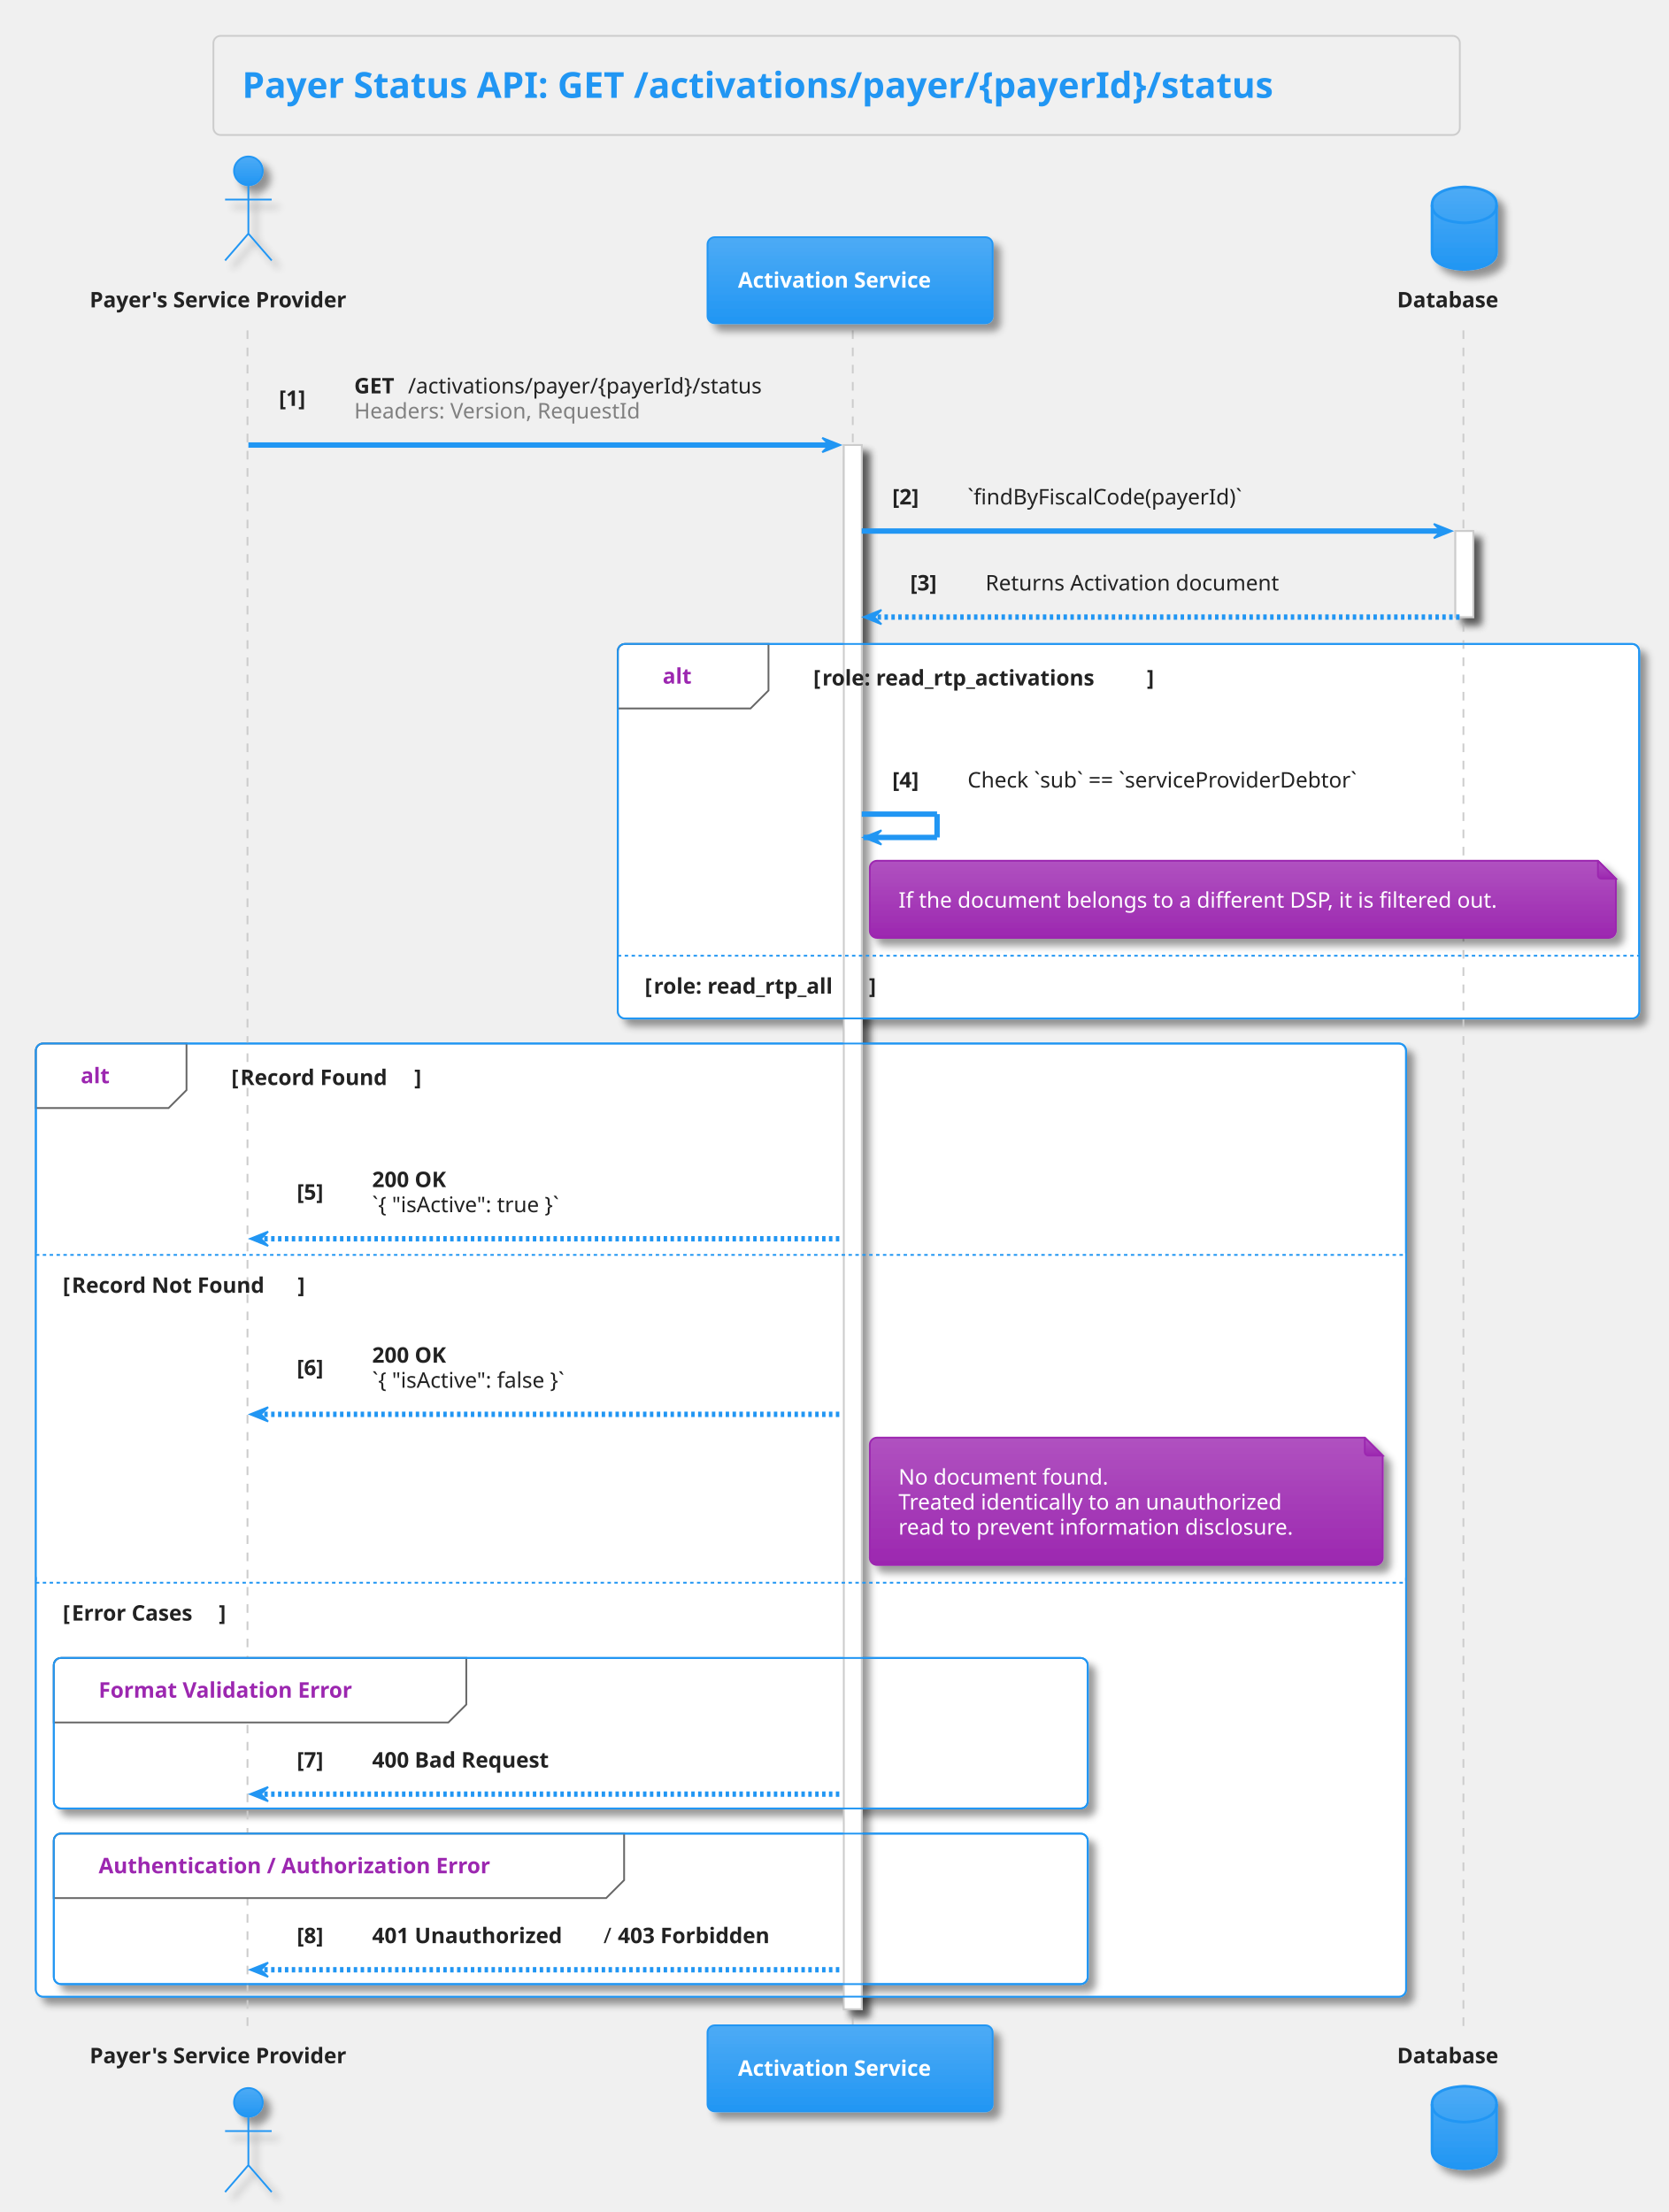
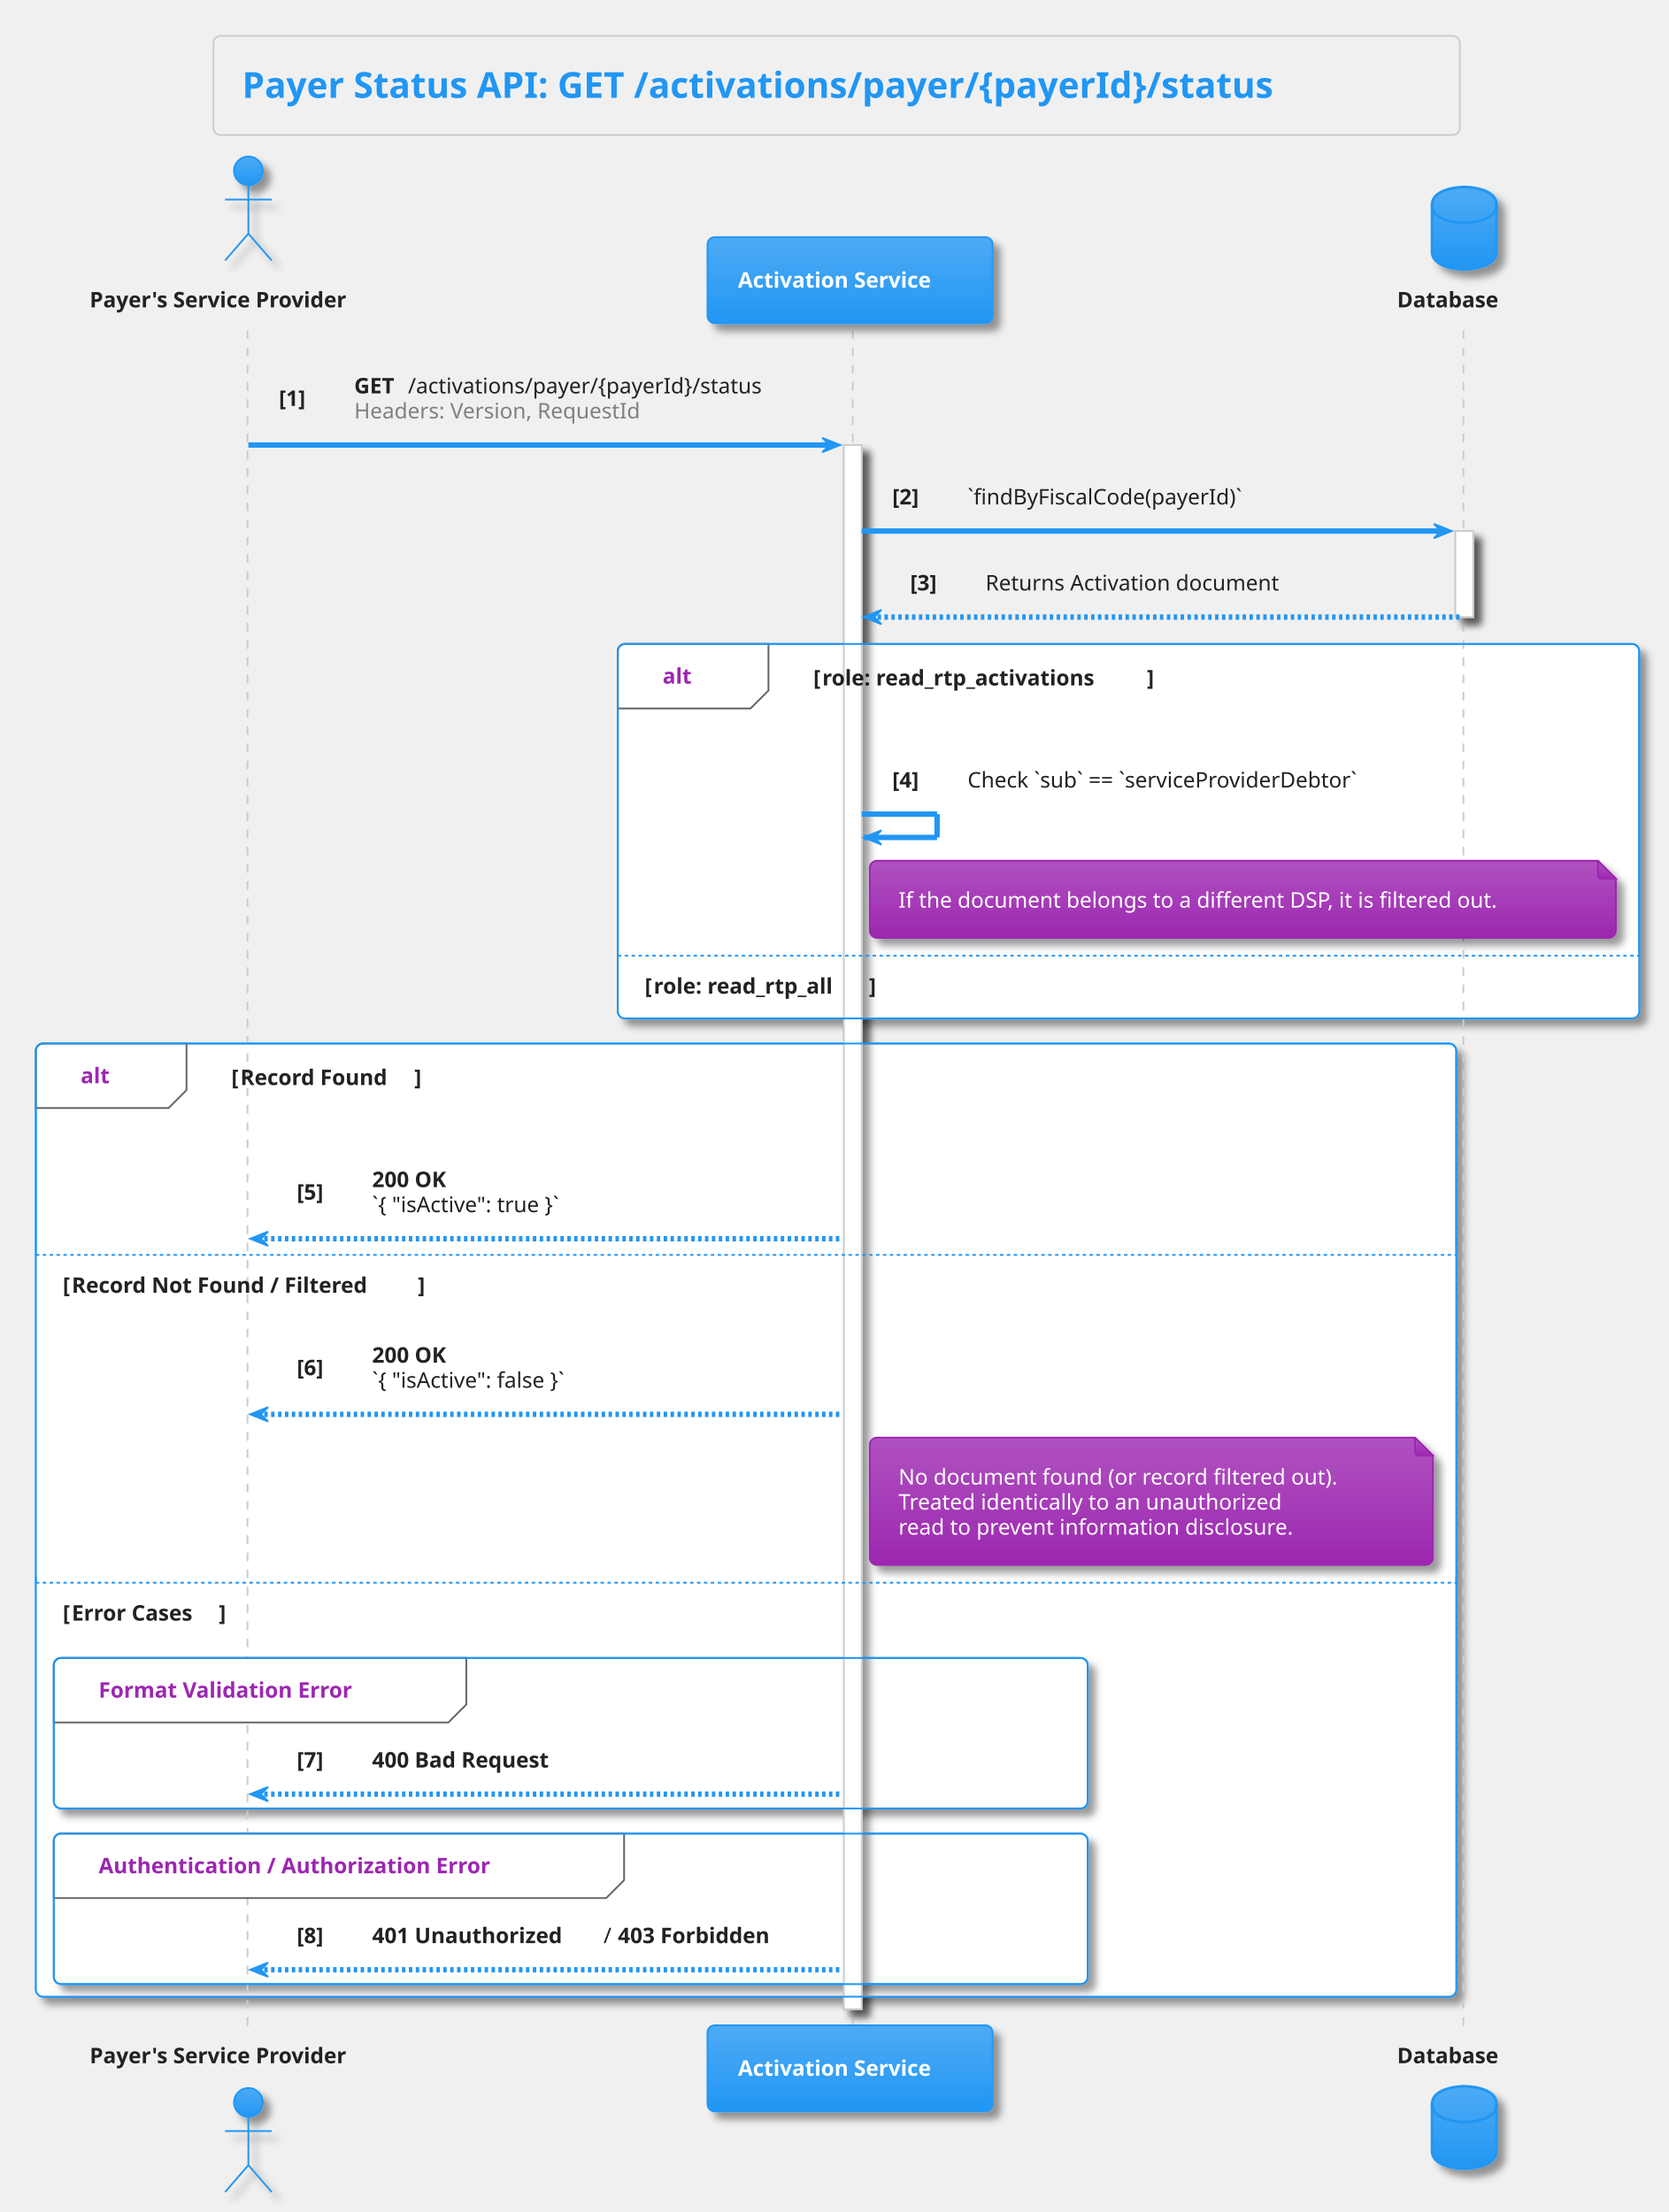
<svg xmlns="http://www.w3.org/2000/svg" contentStyleType="text/css" height="1285.417px" preserveAspectRatio="none" style="width:969px;height:1285px;background:#FFFFFF;" version="1.1" viewBox="0 0 969 1285" width="969.792px" zoomAndPan="magnify">
  <defs>
-     <filter height="300%" id="f23if8adstr7x" width="300%" x="-1" y="-1">
+     <filter height="300%" id="flylm4x63mu9b" width="300%" x="-1" y="-1">
      <feGaussianBlur result="blurOut" stdDeviation="2.083" />
      <feColorMatrix in="blurOut" result="blurOut2" type="matrix" values="0 0 0 0 0 0 0 0 0 0 0 0 0 0 0 0 0 0 .4 0" />
      <feOffset dx="4.167" dy="4.167" in="blurOut2" result="blurOut3" />
      <feBlend in="SourceGraphic" in2="blurOut3" mode="normal" />
    </filter>
-     <linearGradient id="g23if8adstr7x0" x1="50%" x2="50%" y1="0%" y2="100%">
+     <linearGradient id="glylm4x63mu9b0" x1="50%" x2="50%" y1="0%" y2="100%">
      <stop offset="0%" stop-color="#FFFFFF" />
      <stop offset="100%" stop-color="#FFFFFF" />
    </linearGradient>
-     <linearGradient id="g23if8adstr7x1" x1="50%" x2="50%" y1="0%" y2="100%">
+     <linearGradient id="glylm4x63mu9b1" x1="50%" x2="50%" y1="0%" y2="100%">
      <stop offset="0%" stop-color="#4DABF5" />
      <stop offset="100%" stop-color="#2196F3" />
    </linearGradient>
-     <linearGradient id="g23if8adstr7x2" x1="50%" x2="50%" y1="0%" y2="100%">
+     <linearGradient id="glylm4x63mu9b2" x1="50%" x2="50%" y1="0%" y2="100%">
      <stop offset="0%" stop-color="#B052C0" />
      <stop offset="100%" stop-color="#9C27B0" />
    </linearGradient>
  </defs>
  <g>
    <rect fill="none" height="57.585" id="_title" rx="4.167" ry="4.167" style="stroke:#CCCCCC;stroke-width:1.042;" width="723.958" x="123.958" y="20.833" />
    <text fill="#2196F3" font-family="Verdana" font-size="20.833" font-weight="bold" lengthAdjust="spacing" textLength="690.625" x="140.625" y="56.838">Payer Status API: GET /activations/payer/{payerId}/status</text>
-     <rect fill="#FFFFFF" filter="url(#f23if8adstr7x)" height="908.659" style="stroke:#CCCCCC;stroke-width:1.042;" width="10.417" x="490.104" y="258.529" />
-     <rect fill="#FFFFFF" filter="url(#f23if8adstr7x)" height="49.967" style="stroke:#CCCCCC;stroke-width:1.042;" width="10.417" x="845.312" y="308.496" />
-     <rect fill="url(#g23if8adstr7x0)" filter="url(#f23if8adstr7x)" height="217.546" rx="4.167" ry="4.167" style="stroke:#2196F3;stroke-width:1.042;" width="593.229" x="358.854" y="374.089" />
-     <path d="M358.854,554.167 L952.083,554.167 L952.083,587.467 A4.167,4.167 0 0 1 947.917,591.634 L363.021,591.634 A4.167,4.167 0 0 1 358.854,587.467 L358.854,554.167 " fill="url(#g23if8adstr7x0)" style="stroke:none;stroke-width:1.042;" />
-     <rect fill="url(#g23if8adstr7x0)" filter="url(#f23if8adstr7x)" height="553.678" rx="4.167" ry="4.167" style="stroke:#2196F3;stroke-width:1.042;" width="795.833" x="20.833" y="606.217" />
-     <path d="M20.833,727.962 L816.667,727.962 L816.667,914.225 A4.167,4.167 0 0 1 812.5,918.392 L25,918.392 A4.167,4.167 0 0 1 20.833,914.225 L20.833,727.962 " fill="url(#g23if8adstr7x0)" style="stroke:none;stroke-width:1.042;" />
-     <path d="M20.833,918.392 L816.667,918.392 L816.667,1155.729 A4.167,4.167 0 0 1 812.5,1159.896 L25,1159.896 A4.167,4.167 0 0 1 20.833,1155.729 L20.833,918.392 " fill="url(#g23if8adstr7x0)" style="stroke:none;stroke-width:1.042;" />
-     <rect fill="url(#g23if8adstr7x0)" filter="url(#f23if8adstr7x)" height="87.435" rx="4.167" ry="4.167" style="stroke:#2196F3;stroke-width:1.042;" width="600.521" x="31.25" y="963.151" />
-     <rect fill="url(#g23if8adstr7x0)" filter="url(#f23if8adstr7x)" height="87.435" rx="4.167" ry="4.167" style="stroke:#2196F3;stroke-width:1.042;" width="600.521" x="31.25" y="1065.169" />
+     <rect fill="#FFFFFF" filter="url(#flylm4x63mu9b)" height="908.659" style="stroke:#CCCCCC;stroke-width:1.042;" width="10.417" x="490.104" y="258.529" />
+     <rect fill="#FFFFFF" filter="url(#flylm4x63mu9b)" height="49.967" style="stroke:#CCCCCC;stroke-width:1.042;" width="10.417" x="845.312" y="308.496" />
+     <rect fill="url(#glylm4x63mu9b0)" filter="url(#flylm4x63mu9b)" height="217.546" rx="4.167" ry="4.167" style="stroke:#2196F3;stroke-width:1.042;" width="593.229" x="358.854" y="374.089" />
+     <path d="M358.854,554.167 L952.083,554.167 L952.083,587.467 A4.167,4.167 0 0 1 947.917,591.634 L363.021,591.634 A4.167,4.167 0 0 1 358.854,587.467 L358.854,554.167 " fill="url(#glylm4x63mu9b0)" style="stroke:none;stroke-width:1.042;" />
+     <rect fill="url(#glylm4x63mu9b0)" filter="url(#flylm4x63mu9b)" height="553.678" rx="4.167" ry="4.167" style="stroke:#2196F3;stroke-width:1.042;" width="825" x="20.833" y="606.217" />
+     <path d="M20.833,727.962 L845.833,727.962 L845.833,914.225 A4.167,4.167 0 0 1 841.667,918.392 L25,918.392 A4.167,4.167 0 0 1 20.833,914.225 L20.833,727.962 " fill="url(#glylm4x63mu9b0)" style="stroke:none;stroke-width:1.042;" />
+     <path d="M20.833,918.392 L845.833,918.392 L845.833,1155.729 A4.167,4.167 0 0 1 841.667,1159.896 L25,1159.896 A4.167,4.167 0 0 1 20.833,1155.729 L20.833,918.392 " fill="url(#glylm4x63mu9b0)" style="stroke:none;stroke-width:1.042;" />
+     <rect fill="url(#glylm4x63mu9b0)" filter="url(#flylm4x63mu9b)" height="87.435" rx="4.167" ry="4.167" style="stroke:#2196F3;stroke-width:1.042;" width="600.521" x="31.25" y="963.151" />
+     <rect fill="url(#glylm4x63mu9b0)" filter="url(#flylm4x63mu9b)" height="87.435" rx="4.167" ry="4.167" style="stroke:#2196F3;stroke-width:1.042;" width="600.521" x="31.25" y="1065.169" />
    <line style="stroke:#CCCCCC;stroke-width:1.042;stroke-dasharray:5.0,5.0;" x1="143.75" x2="143.75" y1="191.927" y2="1177.604" />
    <line style="stroke:#CCCCCC;stroke-width:1.042;stroke-dasharray:5.0,5.0;" x1="495.312" x2="495.312" y1="191.927" y2="1177.604" />
    <line style="stroke:#CCCCCC;stroke-width:1.042;stroke-dasharray:5.0,5.0;" x1="850" x2="850" y1="191.927" y2="1177.604" />
    <text fill="#222222" font-family="Verdana" font-size="12.5" font-weight="bold" lengthAdjust="spacing" textLength="178.125" x="52.083" y="178.562">Payer's Service Provider</text>
-     <ellipse cx="144.271" cy="99.251" fill="url(#g23if8adstr7x1)" filter="url(#f23if8adstr7x)" rx="8.333" ry="8.333" style="stroke:#2196F3;stroke-width:1.042;" />
-     <path d="M144.271,107.585 L144.271,135.71 M130.729,115.918 L157.812,115.918 M144.271,135.71 L130.729,151.335 M144.271,135.71 L157.812,151.335 " fill="none" filter="url(#f23if8adstr7x)" style="stroke:#2196F3;stroke-width:1.042;" />
+     <ellipse cx="144.271" cy="99.251" fill="url(#glylm4x63mu9b1)" filter="url(#flylm4x63mu9b)" rx="8.333" ry="8.333" style="stroke:#2196F3;stroke-width:1.042;" />
+     <path d="M144.271,107.585 L144.271,135.71 M130.729,115.918 L157.812,115.918 M144.271,135.71 L130.729,151.335 M144.271,135.71 L157.812,151.335 " fill="none" filter="url(#flylm4x63mu9b)" style="stroke:#2196F3;stroke-width:1.042;" />
    <text fill="#222222" font-family="Verdana" font-size="12.5" font-weight="bold" lengthAdjust="spacing" textLength="178.125" x="52.083" y="1198.582">Payer's Service Provider</text>
-     <ellipse cx="144.271" cy="1221.322" fill="url(#g23if8adstr7x1)" filter="url(#f23if8adstr7x)" rx="8.333" ry="8.333" style="stroke:#2196F3;stroke-width:1.042;" />
-     <path d="M144.271,1229.655 L144.271,1257.78 M130.729,1237.988 L157.812,1237.988 M144.271,1257.78 L130.729,1273.405 M144.271,1257.78 L157.812,1273.405 " fill="none" filter="url(#f23if8adstr7x)" style="stroke:#2196F3;stroke-width:1.042;" />
-     <rect fill="url(#g23if8adstr7x1)" filter="url(#f23if8adstr7x)" height="49.967" rx="4.167" ry="4.167" style="stroke:#2196F3;stroke-width:1.042;" width="165.625" x="410.938" y="137.793" />
+     <ellipse cx="144.271" cy="1221.322" fill="url(#glylm4x63mu9b1)" filter="url(#flylm4x63mu9b)" rx="8.333" ry="8.333" style="stroke:#2196F3;stroke-width:1.042;" />
+     <path d="M144.271,1229.655 L144.271,1257.78 M130.729,1237.988 L157.812,1237.988 M144.271,1257.78 L130.729,1273.405 M144.271,1257.78 L157.812,1273.405 " fill="none" filter="url(#flylm4x63mu9b)" style="stroke:#2196F3;stroke-width:1.042;" />
+     <rect fill="url(#glylm4x63mu9b1)" filter="url(#flylm4x63mu9b)" height="49.967" rx="4.167" ry="4.167" style="stroke:#2196F3;stroke-width:1.042;" width="165.625" x="410.938" y="137.793" />
    <text fill="#FFFFFF" font-family="Verdana" font-size="12.5" font-weight="bold" lengthAdjust="spacing" textLength="130.208" x="428.646" y="167.104">Activation Service</text>
-     <rect fill="url(#g23if8adstr7x1)" filter="url(#f23if8adstr7x)" height="49.967" rx="4.167" ry="4.167" style="stroke:#2196F3;stroke-width:1.042;" width="165.625" x="410.938" y="1176.562" />
+     <rect fill="url(#glylm4x63mu9b1)" filter="url(#flylm4x63mu9b)" height="49.967" rx="4.167" ry="4.167" style="stroke:#2196F3;stroke-width:1.042;" width="165.625" x="410.938" y="1176.562" />
    <text fill="#FFFFFF" font-family="Verdana" font-size="12.5" font-weight="bold" lengthAdjust="spacing" textLength="130.208" x="428.646" y="1205.874">Activation Service</text>
    <text fill="#222222" font-family="Verdana" font-size="12.5" font-weight="bold" lengthAdjust="spacing" textLength="71.875" x="811.458" y="178.562">Database</text>
-     <path d="M831.771,119.043 C831.771,108.626 850.521,108.626 850.521,108.626 C850.521,108.626 869.271,108.626 869.271,119.043 L869.271,146.126 C869.271,156.543 850.521,156.543 850.521,156.543 C850.521,156.543 831.771,156.543 831.771,146.126 L831.771,119.043 " fill="url(#g23if8adstr7x1)" filter="url(#f23if8adstr7x)" style="stroke:#2196F3;stroke-width:1.562;" />
+     <path d="M831.771,119.043 C831.771,108.626 850.521,108.626 850.521,108.626 C850.521,108.626 869.271,108.626 869.271,119.043 L869.271,146.126 C869.271,156.543 850.521,156.543 850.521,156.543 C850.521,156.543 831.771,156.543 831.771,146.126 L831.771,119.043 " fill="url(#glylm4x63mu9b1)" filter="url(#flylm4x63mu9b)" style="stroke:#2196F3;stroke-width:1.562;" />
    <path d="M831.771,119.043 C831.771,129.46 850.521,129.46 850.521,129.46 C850.521,129.46 869.271,129.46 869.271,119.043 " fill="none" style="stroke:#2196F3;stroke-width:1.562;" />
    <text fill="#222222" font-family="Verdana" font-size="12.5" font-weight="bold" lengthAdjust="spacing" textLength="71.875" x="811.458" y="1198.582">Database</text>
-     <path d="M831.771,1222.363 C831.771,1211.947 850.521,1211.947 850.521,1211.947 C850.521,1211.947 869.271,1211.947 869.271,1222.363 L869.271,1249.447 C869.271,1259.863 850.521,1259.863 850.521,1259.863 C850.521,1259.863 831.771,1259.863 831.771,1249.447 L831.771,1222.363 " fill="url(#g23if8adstr7x1)" filter="url(#f23if8adstr7x)" style="stroke:#2196F3;stroke-width:1.562;" />
+     <path d="M831.771,1222.363 C831.771,1211.947 850.521,1211.947 850.521,1211.947 C850.521,1211.947 869.271,1211.947 869.271,1222.363 L869.271,1249.447 C869.271,1259.863 850.521,1259.863 850.521,1259.863 C850.521,1259.863 831.771,1259.863 831.771,1249.447 L831.771,1222.363 " fill="url(#glylm4x63mu9b1)" filter="url(#flylm4x63mu9b)" style="stroke:#2196F3;stroke-width:1.562;" />
    <path d="M831.771,1222.363 C831.771,1232.78 850.521,1232.78 850.521,1232.78 C850.521,1232.78 869.271,1232.78 869.271,1222.363 " fill="none" style="stroke:#2196F3;stroke-width:1.562;" />
-     <rect fill="#FFFFFF" filter="url(#f23if8adstr7x)" height="908.659" style="stroke:#CCCCCC;stroke-width:1.042;" width="10.417" x="490.104" y="258.529" />
-     <rect fill="#FFFFFF" filter="url(#f23if8adstr7x)" height="49.967" style="stroke:#CCCCCC;stroke-width:1.042;" width="10.417" x="845.312" y="308.496" />
+     <rect fill="#FFFFFF" filter="url(#flylm4x63mu9b)" height="908.659" style="stroke:#CCCCCC;stroke-width:1.042;" width="10.417" x="490.104" y="258.529" />
+     <rect fill="#FFFFFF" filter="url(#flylm4x63mu9b)" height="49.967" style="stroke:#CCCCCC;stroke-width:1.042;" width="10.417" x="845.312" y="308.496" />
    <polygon fill="#2196F3" points="477.604,254.362,488.021,258.529,477.604,262.695,481.771,258.529" style="stroke:#2196F3;stroke-width:1.042;" />
    <line style="stroke:#2196F3;stroke-width:3.125;" x1="144.271" x2="483.854" y1="258.529" y2="258.529" />
    <text fill="#222222" font-family="Verdana" font-size="12.5" font-weight="bold" lengthAdjust="spacing" textLength="18.75" x="161.979" y="235.805">[1]</text>
    <text fill="#222222" font-family="Verdana" font-size="12.5" font-weight="bold" lengthAdjust="spacing" textLength="27.083" x="205.729" y="228.53">GET</text>
    <text fill="#222222" font-family="Verdana" font-size="12.5" lengthAdjust="spacing" textLength="230.208" x="236.979" y="228.53">/activations/payer/{payerId}/status</text>
    <text fill="#808080" font-family="Verdana" font-size="12.5" lengthAdjust="spacing" textLength="186.458" x="205.729" y="243.081">Headers: Version, RequestId</text>
    <polygon fill="#2196F3" points="832.812,304.329,843.229,308.496,832.812,312.663,836.979,308.496" style="stroke:#2196F3;stroke-width:1.042;" />
    <line style="stroke:#2196F3;stroke-width:3.125;" x1="500.521" x2="839.062" y1="308.496" y2="308.496" />
    <text fill="#222222" font-family="Verdana" font-size="12.5" font-weight="bold" lengthAdjust="spacing" textLength="18.75" x="518.229" y="293.048">[2]</text>
    <text fill="#222222" font-family="Verdana" font-size="12.5" lengthAdjust="spacing" textLength="179.167" x="561.979" y="293.048">`findByFiscalCode(payerId)`</text>
    <polygon fill="#2196F3" points="511.979,354.297,501.562,358.464,511.979,362.63,507.812,358.464" style="stroke:#2196F3;stroke-width:1.042;" />
    <line style="stroke:#2196F3;stroke-width:3.125;stroke-dasharray:2.0,2.0;" x1="505.729" x2="849.479" y1="358.464" y2="358.464" />
    <text fill="#222222" font-family="Verdana" font-size="12.5" font-weight="bold" lengthAdjust="spacing" textLength="18.75" x="528.646" y="343.015">[3]</text>
    <text fill="#222222" font-family="Verdana" font-size="12.5" lengthAdjust="spacing" textLength="188.542" x="572.396" y="343.015">Returns Activation document</text>
    <path d="M363.021,374.089 L446.354,374.089 L446.354,401.139 L435.938,411.556 L358.854,411.556 L358.854,378.255 A4.167,4.167 0 0 1 363.021,374.089 " fill="#FFFFFF" style="stroke:#666666;stroke-width:1.042;" />
    <rect fill="none" height="217.546" rx="4.167" ry="4.167" style="stroke:#2196F3;stroke-width:1.042;" width="593.229" x="358.854" y="374.089" />
    <text fill="#9C27B0" font-family="Verdana" font-size="12.5" font-weight="bold" lengthAdjust="spacing" textLength="19.792" x="384.896" y="397.15">alt</text>
    <text fill="#222222" font-family="Verdana" font-size="12.5" font-weight="bold" lengthAdjust="spacing" textLength="5.208" x="472.396" y="398.191">[</text>
    <text fill="#222222" font-family="Verdana" font-size="12.5" font-weight="bold" lengthAdjust="spacing" textLength="188.542" x="477.604" y="398.191">role: read_rtp_activations</text>
    <text fill="#222222" font-family="Verdana" font-size="12.5" font-weight="bold" lengthAdjust="spacing" textLength="5.208" x="666.146" y="398.191">]</text>
    <line style="stroke:#2196F3;stroke-width:3.125;" x1="500.521" x2="544.271" y1="472.949" y2="472.949" />
    <line style="stroke:#2196F3;stroke-width:3.125;" x1="544.271" x2="544.271" y1="472.949" y2="486.491" />
    <line style="stroke:#2196F3;stroke-width:3.125;" x1="501.562" x2="544.271" y1="486.491" y2="486.491" />
    <polygon fill="#2196F3" points="511.979,482.324,501.562,486.491,511.979,490.658,507.812,486.491" style="stroke:#2196F3;stroke-width:1.042;" />
    <text fill="#222222" font-family="Verdana" font-size="12.5" font-weight="bold" lengthAdjust="spacing" textLength="18.75" x="518.229" y="457.501">[4]</text>
    <text fill="#222222" font-family="Verdana" font-size="12.5" lengthAdjust="spacing" textLength="265.625" x="561.979" y="457.501">Check `sub` == `serviceProviderDebtor`</text>
-     <path d="M505.208,504.199 L505.208,540.658 A4.167,4.167 0 0 0 509.375,544.824 L934.375,544.824 A4.167,4.167 0 0 0 938.542,540.658 L938.542,510.449 L928.125,500.033 L509.375,500.033 A4.167,4.167 0 0 0 505.208,504.199 " fill="url(#g23if8adstr7x2)" filter="url(#f23if8adstr7x)" style="stroke:#9C27B0;stroke-width:1.042;" />
-     <path d="M928.125,500.033 L928.125,508.366 A2.083,2.083 0 0 0 930.208,510.449 L938.542,510.449 L928.125,500.033 " fill="url(#g23if8adstr7x2)" style="stroke:#9C27B0;stroke-width:1.042;" />
+     <path d="M505.208,504.199 L505.208,540.658 A4.167,4.167 0 0 0 509.375,544.824 L934.375,544.824 A4.167,4.167 0 0 0 938.542,540.658 L938.542,510.449 L928.125,500.033 L509.375,500.033 A4.167,4.167 0 0 0 505.208,504.199 " fill="url(#glylm4x63mu9b2)" filter="url(#flylm4x63mu9b)" style="stroke:#9C27B0;stroke-width:1.042;" />
+     <path d="M928.125,500.033 L928.125,508.366 A2.083,2.083 0 0 0 930.208,510.449 L938.542,510.449 L928.125,500.033 " fill="url(#glylm4x63mu9b2)" style="stroke:#9C27B0;stroke-width:1.042;" />
    <text fill="#FFFFFF" font-family="Verdana" font-size="12.5" lengthAdjust="spacing" textLength="390.625" x="521.875" y="527.26">If the document belongs to a different DSP, it is filtered out.</text>
    <line style="stroke:#2196F3;stroke-width:1.042;stroke-dasharray:2.0,2.0;" x1="358.854" x2="952.083" y1="555.208" y2="555.208" />
    <text fill="#222222" font-family="Verdana" font-size="12.5" font-weight="bold" lengthAdjust="spacing" textLength="5.208" x="374.479" y="577.228">[</text>
    <text fill="#222222" font-family="Verdana" font-size="12.5" font-weight="bold" lengthAdjust="spacing" textLength="125" x="379.688" y="577.228">role: read_rtp_all</text>
    <text fill="#222222" font-family="Verdana" font-size="12.5" font-weight="bold" lengthAdjust="spacing" textLength="5.208" x="504.688" y="577.228">]</text>
    <path d="M25,606.217 L108.333,606.217 L108.333,633.268 L97.917,643.685 L20.833,643.685 L20.833,610.384 A4.167,4.167 0 0 1 25,606.217 " fill="#FFFFFF" style="stroke:#666666;stroke-width:1.042;" />
-     <rect fill="none" height="553.678" rx="4.167" ry="4.167" style="stroke:#2196F3;stroke-width:1.042;" width="795.833" x="20.833" y="606.217" />
+     <rect fill="none" height="553.678" rx="4.167" ry="4.167" style="stroke:#2196F3;stroke-width:1.042;" width="825" x="20.833" y="606.217" />
    <text fill="#9C27B0" font-family="Verdana" font-size="12.5" font-weight="bold" lengthAdjust="spacing" textLength="19.792" x="46.875" y="629.279">alt</text>
    <text fill="#222222" font-family="Verdana" font-size="12.5" font-weight="bold" lengthAdjust="spacing" textLength="5.208" x="134.375" y="630.32">[</text>
    <text fill="#222222" font-family="Verdana" font-size="12.5" font-weight="bold" lengthAdjust="spacing" textLength="101.042" x="139.583" y="630.32">Record Found</text>
    <text fill="#222222" font-family="Verdana" font-size="12.5" font-weight="bold" lengthAdjust="spacing" textLength="5.208" x="240.625" y="630.32">]</text>
    <polygon fill="#2196F3" points="155.729,715.462,145.312,719.629,155.729,723.796,151.562,719.629" style="stroke:#2196F3;stroke-width:1.042;" />
    <line style="stroke:#2196F3;stroke-width:3.125;stroke-dasharray:2.0,2.0;" x1="149.479" x2="489.062" y1="719.629" y2="719.629" />
    <text fill="#222222" font-family="Verdana" font-size="12.5" font-weight="bold" lengthAdjust="spacing" textLength="18.75" x="172.396" y="696.905">[5]</text>
    <text fill="#222222" font-family="Verdana" font-size="12.5" font-weight="bold" lengthAdjust="spacing" textLength="50" x="216.146" y="689.63">200 OK</text>
    <text fill="#222222" font-family="Verdana" font-size="12.5" lengthAdjust="spacing" textLength="132.292" x="216.146" y="704.181">`{ "isActive": true }`</text>
-     <line style="stroke:#2196F3;stroke-width:1.042;stroke-dasharray:2.0,2.0;" x1="20.833" x2="816.667" y1="729.004" y2="729.004" />
+     <line style="stroke:#2196F3;stroke-width:1.042;stroke-dasharray:2.0,2.0;" x1="20.833" x2="845.833" y1="729.004" y2="729.004" />
    <text fill="#222222" font-family="Verdana" font-size="12.5" font-weight="bold" lengthAdjust="spacing" textLength="5.208" x="36.458" y="751.023">[</text>
-     <text fill="#222222" font-family="Verdana" font-size="12.5" font-weight="bold" lengthAdjust="spacing" textLength="131.25" x="41.667" y="751.023">Record Not Found</text>
-     <text fill="#222222" font-family="Verdana" font-size="12.5" font-weight="bold" lengthAdjust="spacing" textLength="5.208" x="172.917" y="751.023">]</text>
+     <text fill="#222222" font-family="Verdana" font-size="12.5" font-weight="bold" lengthAdjust="spacing" textLength="201.042" x="41.667" y="751.023">Record Not Found / Filtered</text>
+     <text fill="#222222" font-family="Verdana" font-size="12.5" font-weight="bold" lengthAdjust="spacing" textLength="5.208" x="242.708" y="751.023">]</text>
    <polygon fill="#2196F3" points="155.729,817.448,145.312,821.615,155.729,825.781,151.562,821.615" style="stroke:#2196F3;stroke-width:1.042;" />
    <line style="stroke:#2196F3;stroke-width:3.125;stroke-dasharray:2.0,2.0;" x1="149.479" x2="489.062" y1="821.615" y2="821.615" />
    <text fill="#222222" font-family="Verdana" font-size="12.5" font-weight="bold" lengthAdjust="spacing" textLength="18.75" x="172.396" y="798.891">[6]</text>
    <text fill="#222222" font-family="Verdana" font-size="12.5" font-weight="bold" lengthAdjust="spacing" textLength="50" x="216.146" y="791.616">200 OK</text>
    <text fill="#222222" font-family="Verdana" font-size="12.5" lengthAdjust="spacing" textLength="136.458" x="216.146" y="806.167">`{ "isActive": false }`</text>
-     <path d="M505.208,839.323 L505.208,904.948 A4.167,4.167 0 0 0 509.375,909.115 L798.958,909.115 A4.167,4.167 0 0 0 803.125,904.948 L803.125,845.573 L792.708,835.156 L509.375,835.156 A4.167,4.167 0 0 0 505.208,839.323 " fill="url(#g23if8adstr7x2)" filter="url(#f23if8adstr7x)" style="stroke:#9C27B0;stroke-width:1.042;" />
-     <path d="M792.708,835.156 L792.708,843.49 A2.083,2.083 0 0 0 794.792,845.573 L803.125,845.573 L792.708,835.156 " fill="url(#g23if8adstr7x2)" style="stroke:#9C27B0;stroke-width:1.042;" />
-     <text fill="#FFFFFF" font-family="Verdana" font-size="12.5" lengthAdjust="spacing" textLength="133.333" x="521.875" y="862.384">No document found.</text>
+     <path d="M505.208,839.323 L505.208,904.948 A4.167,4.167 0 0 0 509.375,909.115 L828.125,909.115 A4.167,4.167 0 0 0 832.292,904.948 L832.292,845.573 L821.875,835.156 L509.375,835.156 A4.167,4.167 0 0 0 505.208,839.323 " fill="url(#glylm4x63mu9b2)" filter="url(#flylm4x63mu9b)" style="stroke:#9C27B0;stroke-width:1.042;" />
+     <path d="M821.875,835.156 L821.875,843.49 A2.083,2.083 0 0 0 823.958,845.573 L832.292,845.573 L821.875,835.156 " fill="url(#glylm4x63mu9b2)" style="stroke:#9C27B0;stroke-width:1.042;" />
+     <text fill="#FFFFFF" font-family="Verdana" font-size="12.5" lengthAdjust="spacing" textLength="284.375" x="521.875" y="862.384">No document found (or record filtered out).</text>
    <text fill="#FFFFFF" font-family="Verdana" font-size="12.5" lengthAdjust="spacing" textLength="247.917" x="521.875" y="876.935">Treated identically to an unauthorized</text>
    <text fill="#FFFFFF" font-family="Verdana" font-size="12.5" lengthAdjust="spacing" textLength="255.208" x="521.875" y="891.486">read to prevent information disclosure.</text>
-     <line style="stroke:#2196F3;stroke-width:1.042;stroke-dasharray:2.0,2.0;" x1="20.833" x2="816.667" y1="919.434" y2="919.434" />
+     <line style="stroke:#2196F3;stroke-width:1.042;stroke-dasharray:2.0,2.0;" x1="20.833" x2="845.833" y1="919.434" y2="919.434" />
    <text fill="#222222" font-family="Verdana" font-size="12.5" font-weight="bold" lengthAdjust="spacing" textLength="5.208" x="36.458" y="941.453">[</text>
    <text fill="#222222" font-family="Verdana" font-size="12.5" font-weight="bold" lengthAdjust="spacing" textLength="85.417" x="41.667" y="941.453">Error Cases</text>
    <text fill="#222222" font-family="Verdana" font-size="12.5" font-weight="bold" lengthAdjust="spacing" textLength="5.208" x="127.083" y="941.453">]</text>
    <path d="M35.417,963.151 L270.833,963.151 L270.833,990.202 L260.417,1000.619 L31.25,1000.619 L31.25,967.318 A4.167,4.167 0 0 1 35.417,963.151 " fill="#FFFFFF" style="stroke:#666666;stroke-width:1.042;" />
    <rect fill="none" height="87.435" rx="4.167" ry="4.167" style="stroke:#2196F3;stroke-width:1.042;" width="600.521" x="31.25" y="963.151" />
    <text fill="#9C27B0" font-family="Verdana" font-size="12.5" font-weight="bold" lengthAdjust="spacing" textLength="171.875" x="57.292" y="986.212">Format Validation Error</text>
    <polygon fill="#2196F3" points="155.729,1038.086,145.312,1042.253,155.729,1046.419,151.562,1042.253" style="stroke:#2196F3;stroke-width:1.042;" />
    <line style="stroke:#2196F3;stroke-width:3.125;stroke-dasharray:2.0,2.0;" x1="149.479" x2="489.062" y1="1042.253" y2="1042.253" />
    <text fill="#222222" font-family="Verdana" font-size="12.5" font-weight="bold" lengthAdjust="spacing" textLength="18.75" x="172.396" y="1026.805">[7]</text>
    <text fill="#222222" font-family="Verdana" font-size="12.5" font-weight="bold" lengthAdjust="spacing" textLength="122.917" x="216.146" y="1026.805">400 Bad Request</text>
    <path d="M35.417,1065.169 L362.5,1065.169 L362.5,1092.22 L352.083,1102.637 L31.25,1102.637 L31.25,1069.336 A4.167,4.167 0 0 1 35.417,1065.169 " fill="#FFFFFF" style="stroke:#666666;stroke-width:1.042;" />
    <rect fill="none" height="87.435" rx="4.167" ry="4.167" style="stroke:#2196F3;stroke-width:1.042;" width="600.521" x="31.25" y="1065.169" />
    <text fill="#9C27B0" font-family="Verdana" font-size="12.5" font-weight="bold" lengthAdjust="spacing" textLength="263.542" x="57.292" y="1088.23">Authentication / Authorization Error</text>
    <polygon fill="#2196F3" points="155.729,1140.104,145.312,1144.271,155.729,1148.438,151.562,1144.271" style="stroke:#2196F3;stroke-width:1.042;" />
    <line style="stroke:#2196F3;stroke-width:3.125;stroke-dasharray:2.0,2.0;" x1="149.479" x2="489.062" y1="1144.271" y2="1144.271" />
    <text fill="#222222" font-family="Verdana" font-size="12.5" font-weight="bold" lengthAdjust="spacing" textLength="18.75" x="172.396" y="1128.823">[8]</text>
    <text fill="#222222" font-family="Verdana" font-size="12.5" font-weight="bold" lengthAdjust="spacing" textLength="130.208" x="216.146" y="1128.823">401 Unauthorized</text>
    <text fill="#222222" font-family="Verdana" font-size="12.5" lengthAdjust="spacing" textLength="4.167" x="350.521" y="1128.823">/</text>
    <text fill="#222222" font-family="Verdana" font-size="12.5" font-weight="bold" lengthAdjust="spacing" textLength="104.167" x="358.854" y="1128.823">403 Forbidden</text>
  </g>
</svg>
